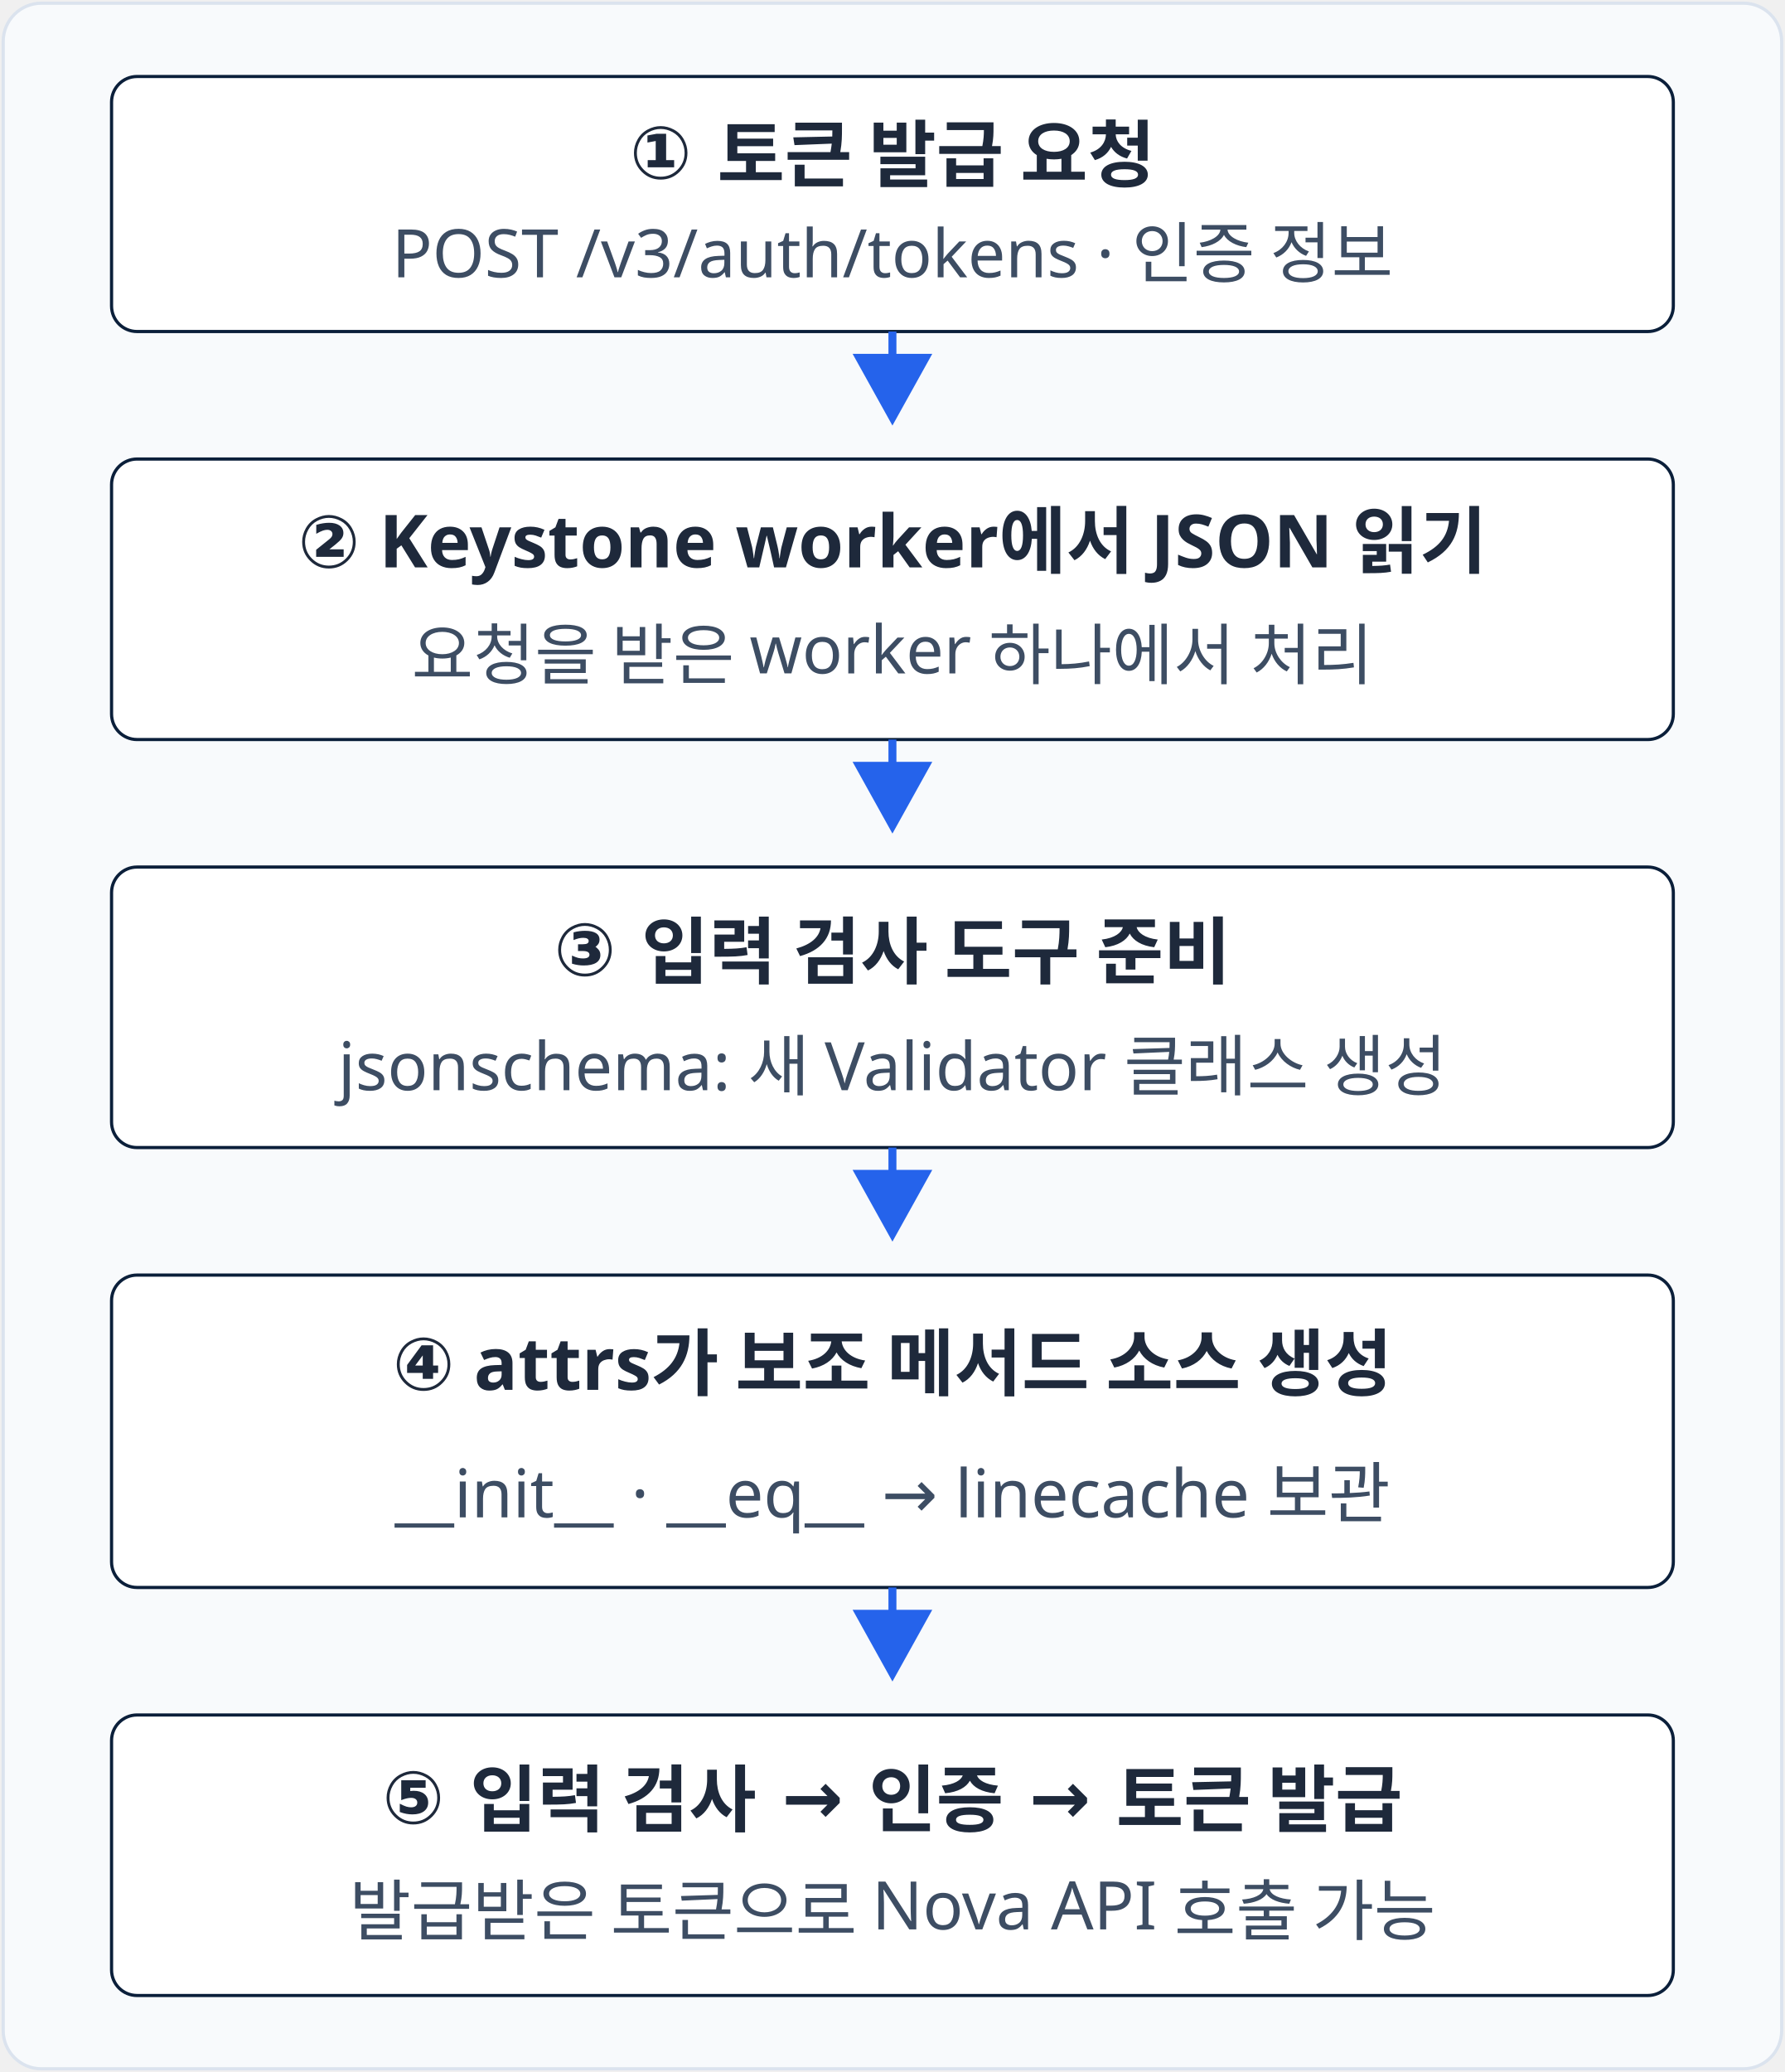
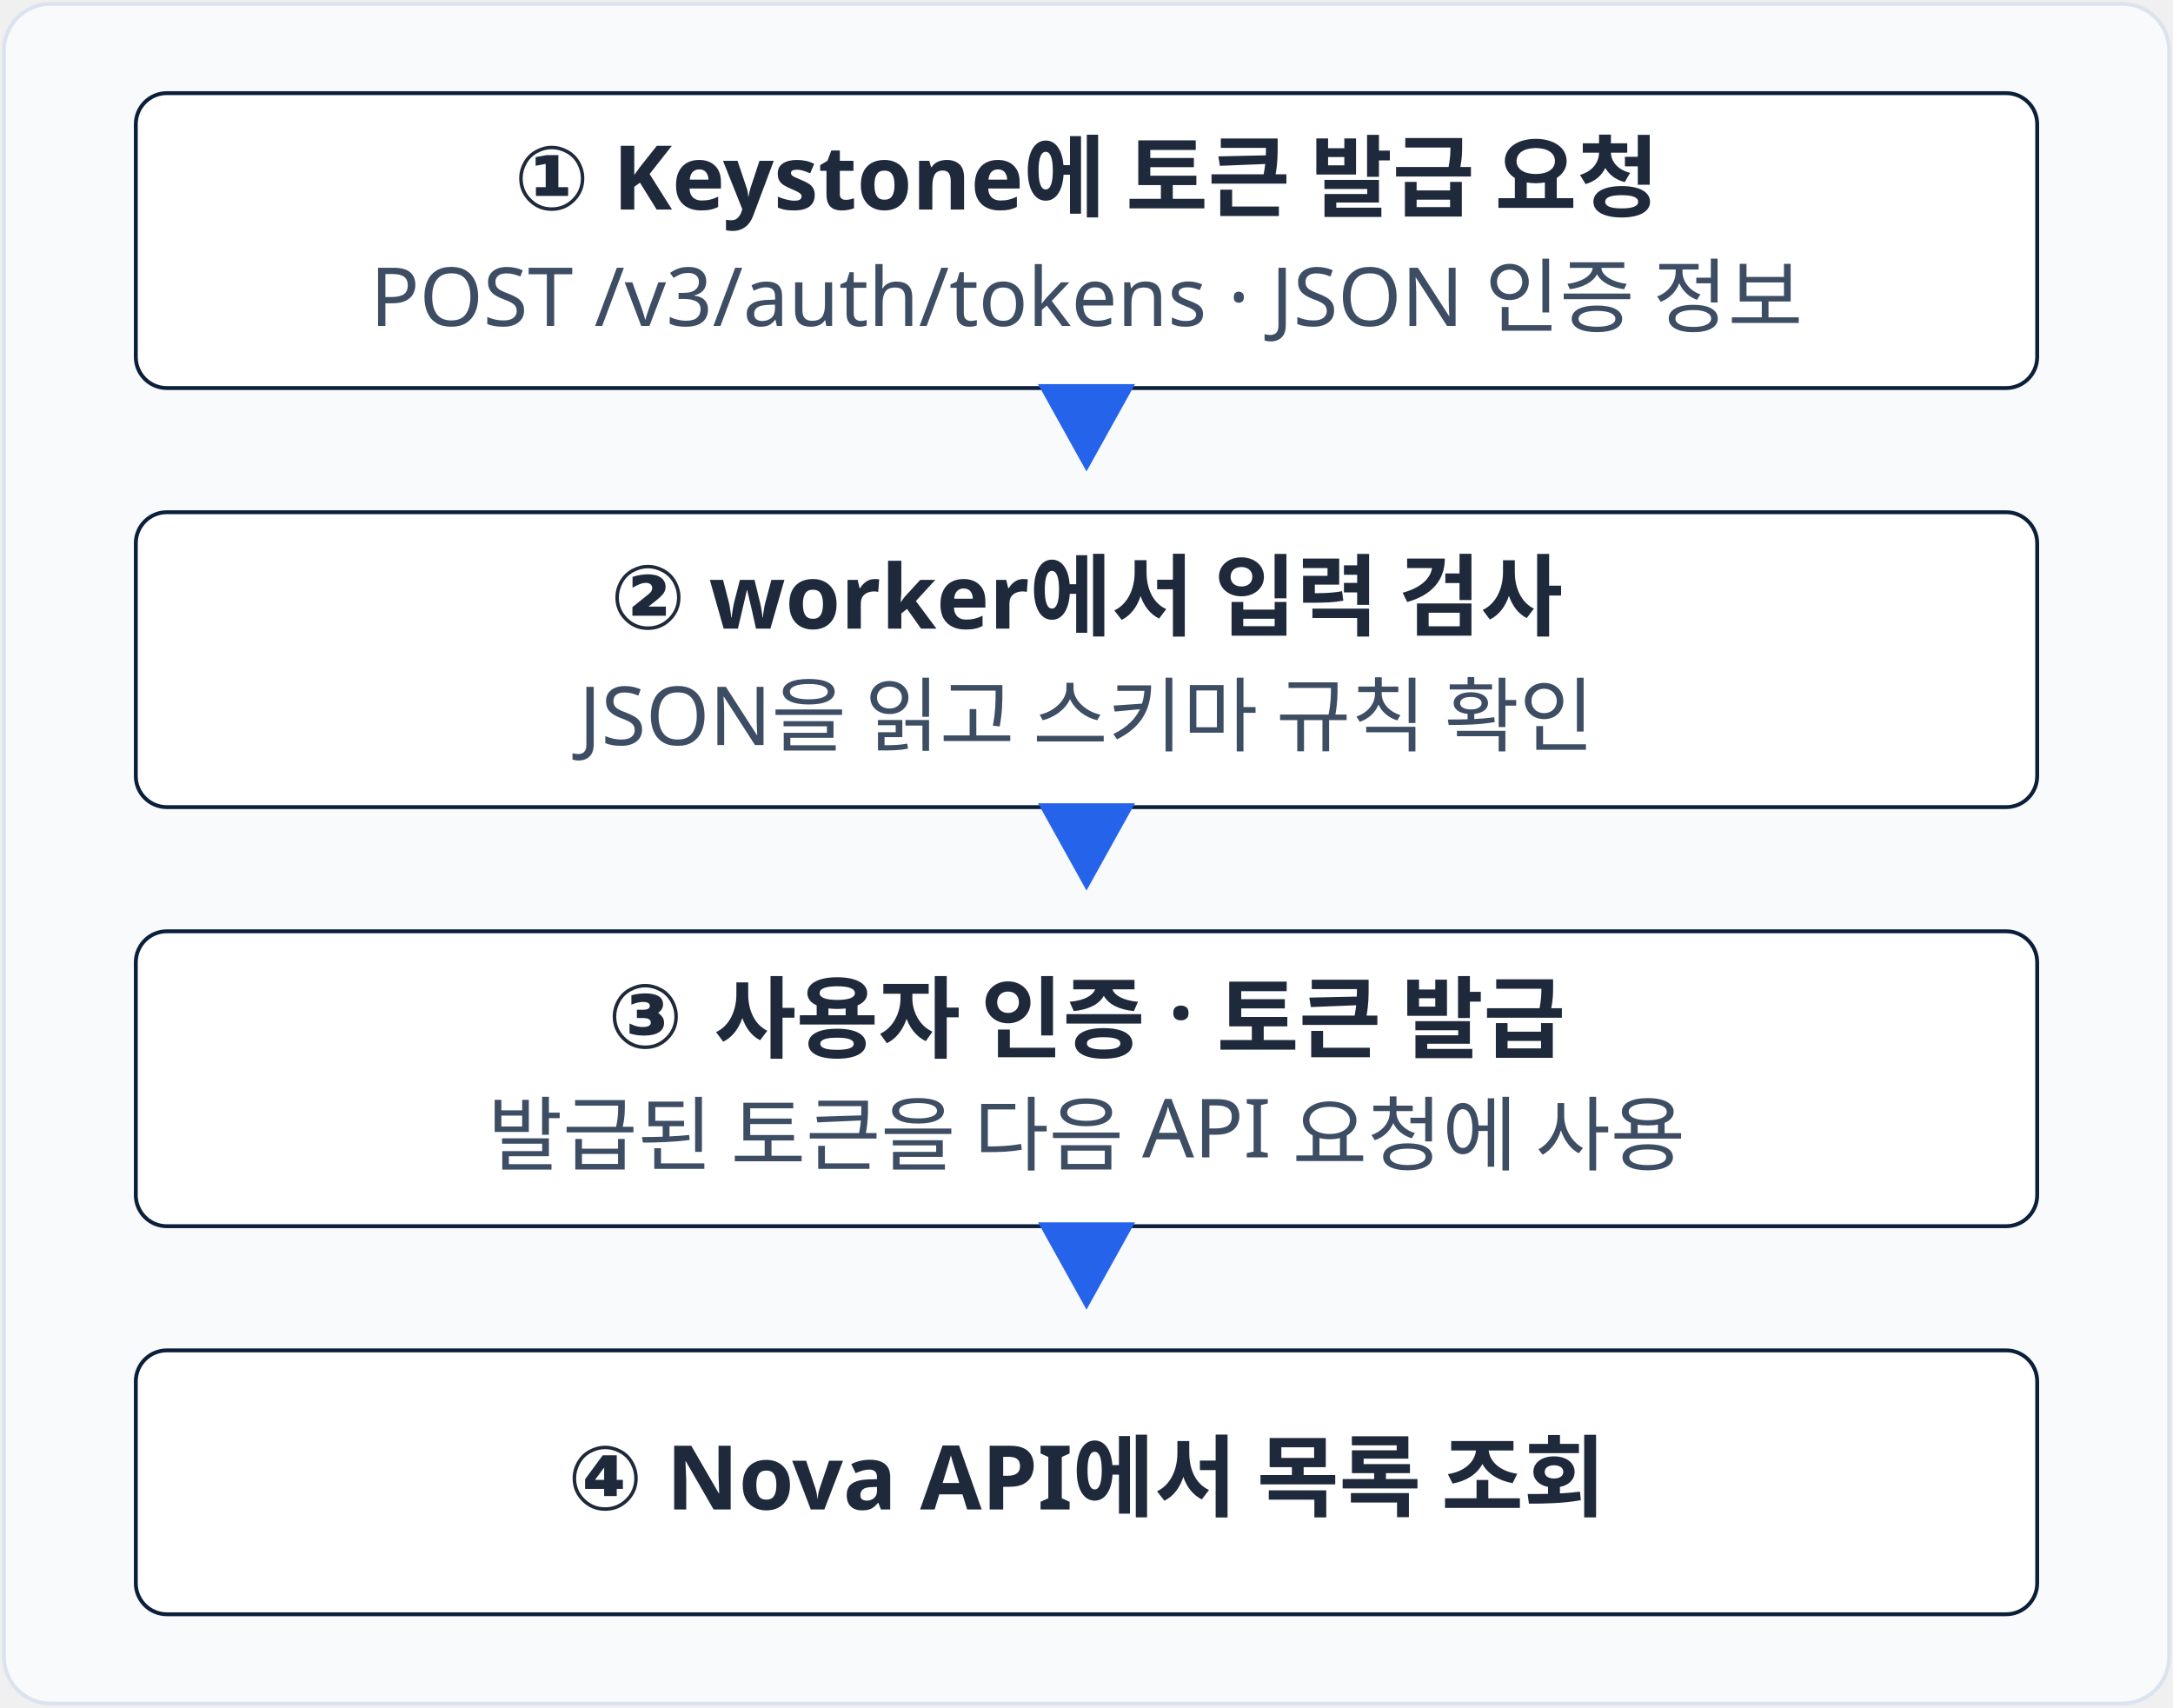
- <svg xmlns="http://www.w3.org/2000/svg" viewBox="0 0 560 650" role="img" aria-labelledby="title desc">
+ <svg xmlns="http://www.w3.org/2000/svg" viewBox="0 0 560 440" role="img" aria-labelledby="title desc">
  <defs>
    <marker id="arrow" markerWidth="10" markerHeight="10" refX="8" refY="5" orient="auto">
      <path d="M0 0L9 5L0 10Z" fill="#2563eb" />
    </marker>
  </defs>
-   <rect x="1" y="1" width="558" height="648" rx="12" fill="#f8fafc" stroke="#dbe3ee" />
+   <rect x="1" y="1" width="558" height="438" rx="12" fill="#f8fafc" stroke="#dbe3ee" />
  <g font-family="Pretendard, Malgun Gothic, Apple SD Gothic Neo, sans-serif" text-anchor="middle" fill="#1e293b">
    <g fill="#fff" stroke="#0b1f3a">
-       <rect x="35" y="24" width="490" height="80" rx="8" />
-       <rect x="35" y="144" width="490" height="88" rx="8" />
-       <rect x="35" y="272" width="490" height="88" rx="8" />
-       <rect x="35" y="538" width="490" height="88" rx="8" />
+       <rect x="35" y="24" width="490" height="76" rx="8" />
+       <rect x="35" y="132" width="490" height="76" rx="8" />
+       <rect x="35" y="240" width="490" height="76" rx="8" />
+       <rect x="35" y="348" width="490" height="68" rx="8" />
    </g>
-     <rect x="35" y="400" width="490" height="98" rx="8" fill="#fff" stroke="#0b1f3a" />
    <g font-size="23" font-weight="600">
-       <text x="280" y="56">① 토큰 발급 요청</text>
-       <text x="280" y="178">② Keystone worker에서 JSON 읽기</text>
-       <text x="280" y="306">③ 입력 검사 도구 준비</text>
-       <text x="280" y="436">④ attrs가 보조 메서드 소스 생성</text>
-       <text x="280" y="572">⑤ 입력 검사 → 인증 → 토큰 발급</text>
+       <text x="280" y="54">① Keystone에 토큰 발급 요청</text>
+       <text x="280" y="162">② worker에서 입력 검사</text>
+       <text x="280" y="270">③ 사용자 인증 · 토큰 발급</text>
+       <text x="280" y="389">④ Nova API에서 목록 조회</text>
    </g>
    <g font-size="21" fill="#3d4d63">
-       <text x="280" y="87">POST /v3/auth/tokens · 인증 정보</text>
-       <text x="280" y="213">요청을 받은 worker 하나에서 처리</text>
-       <text x="280" y="342">jsonschema: 새 Validator 클래스 생성</text>
-       <text x="280" y="476">__init__ · __eq__ → linecache 보관</text>
-       <text x="280" y="607">발급받은 토큰으로 Nova API 호출 가능</text>
+       <text x="280" y="84">POST /v3/auth/tokens · JSON 인증 정보</text>
+       <text x="280" y="192">JSON을 읽고 스키마 규칙 확인</text>
+       <text x="280" y="300">발급된 토큰을 다음 API 요청에 사용</text>
    </g>
  </g>
  <g fill="none" stroke="#2563eb" stroke-width="2.5" marker-end="url(#arrow)">
-     <path d="M280 104V131" />
-     <path d="M280 232V259" />
-     <path d="M280 360V387" />
-     <path d="M280 498V525" />
+     <path d="M280 100V119" />
+     <path d="M280 208V227" />
+     <path d="M280 316V335" />
  </g>
</svg>
